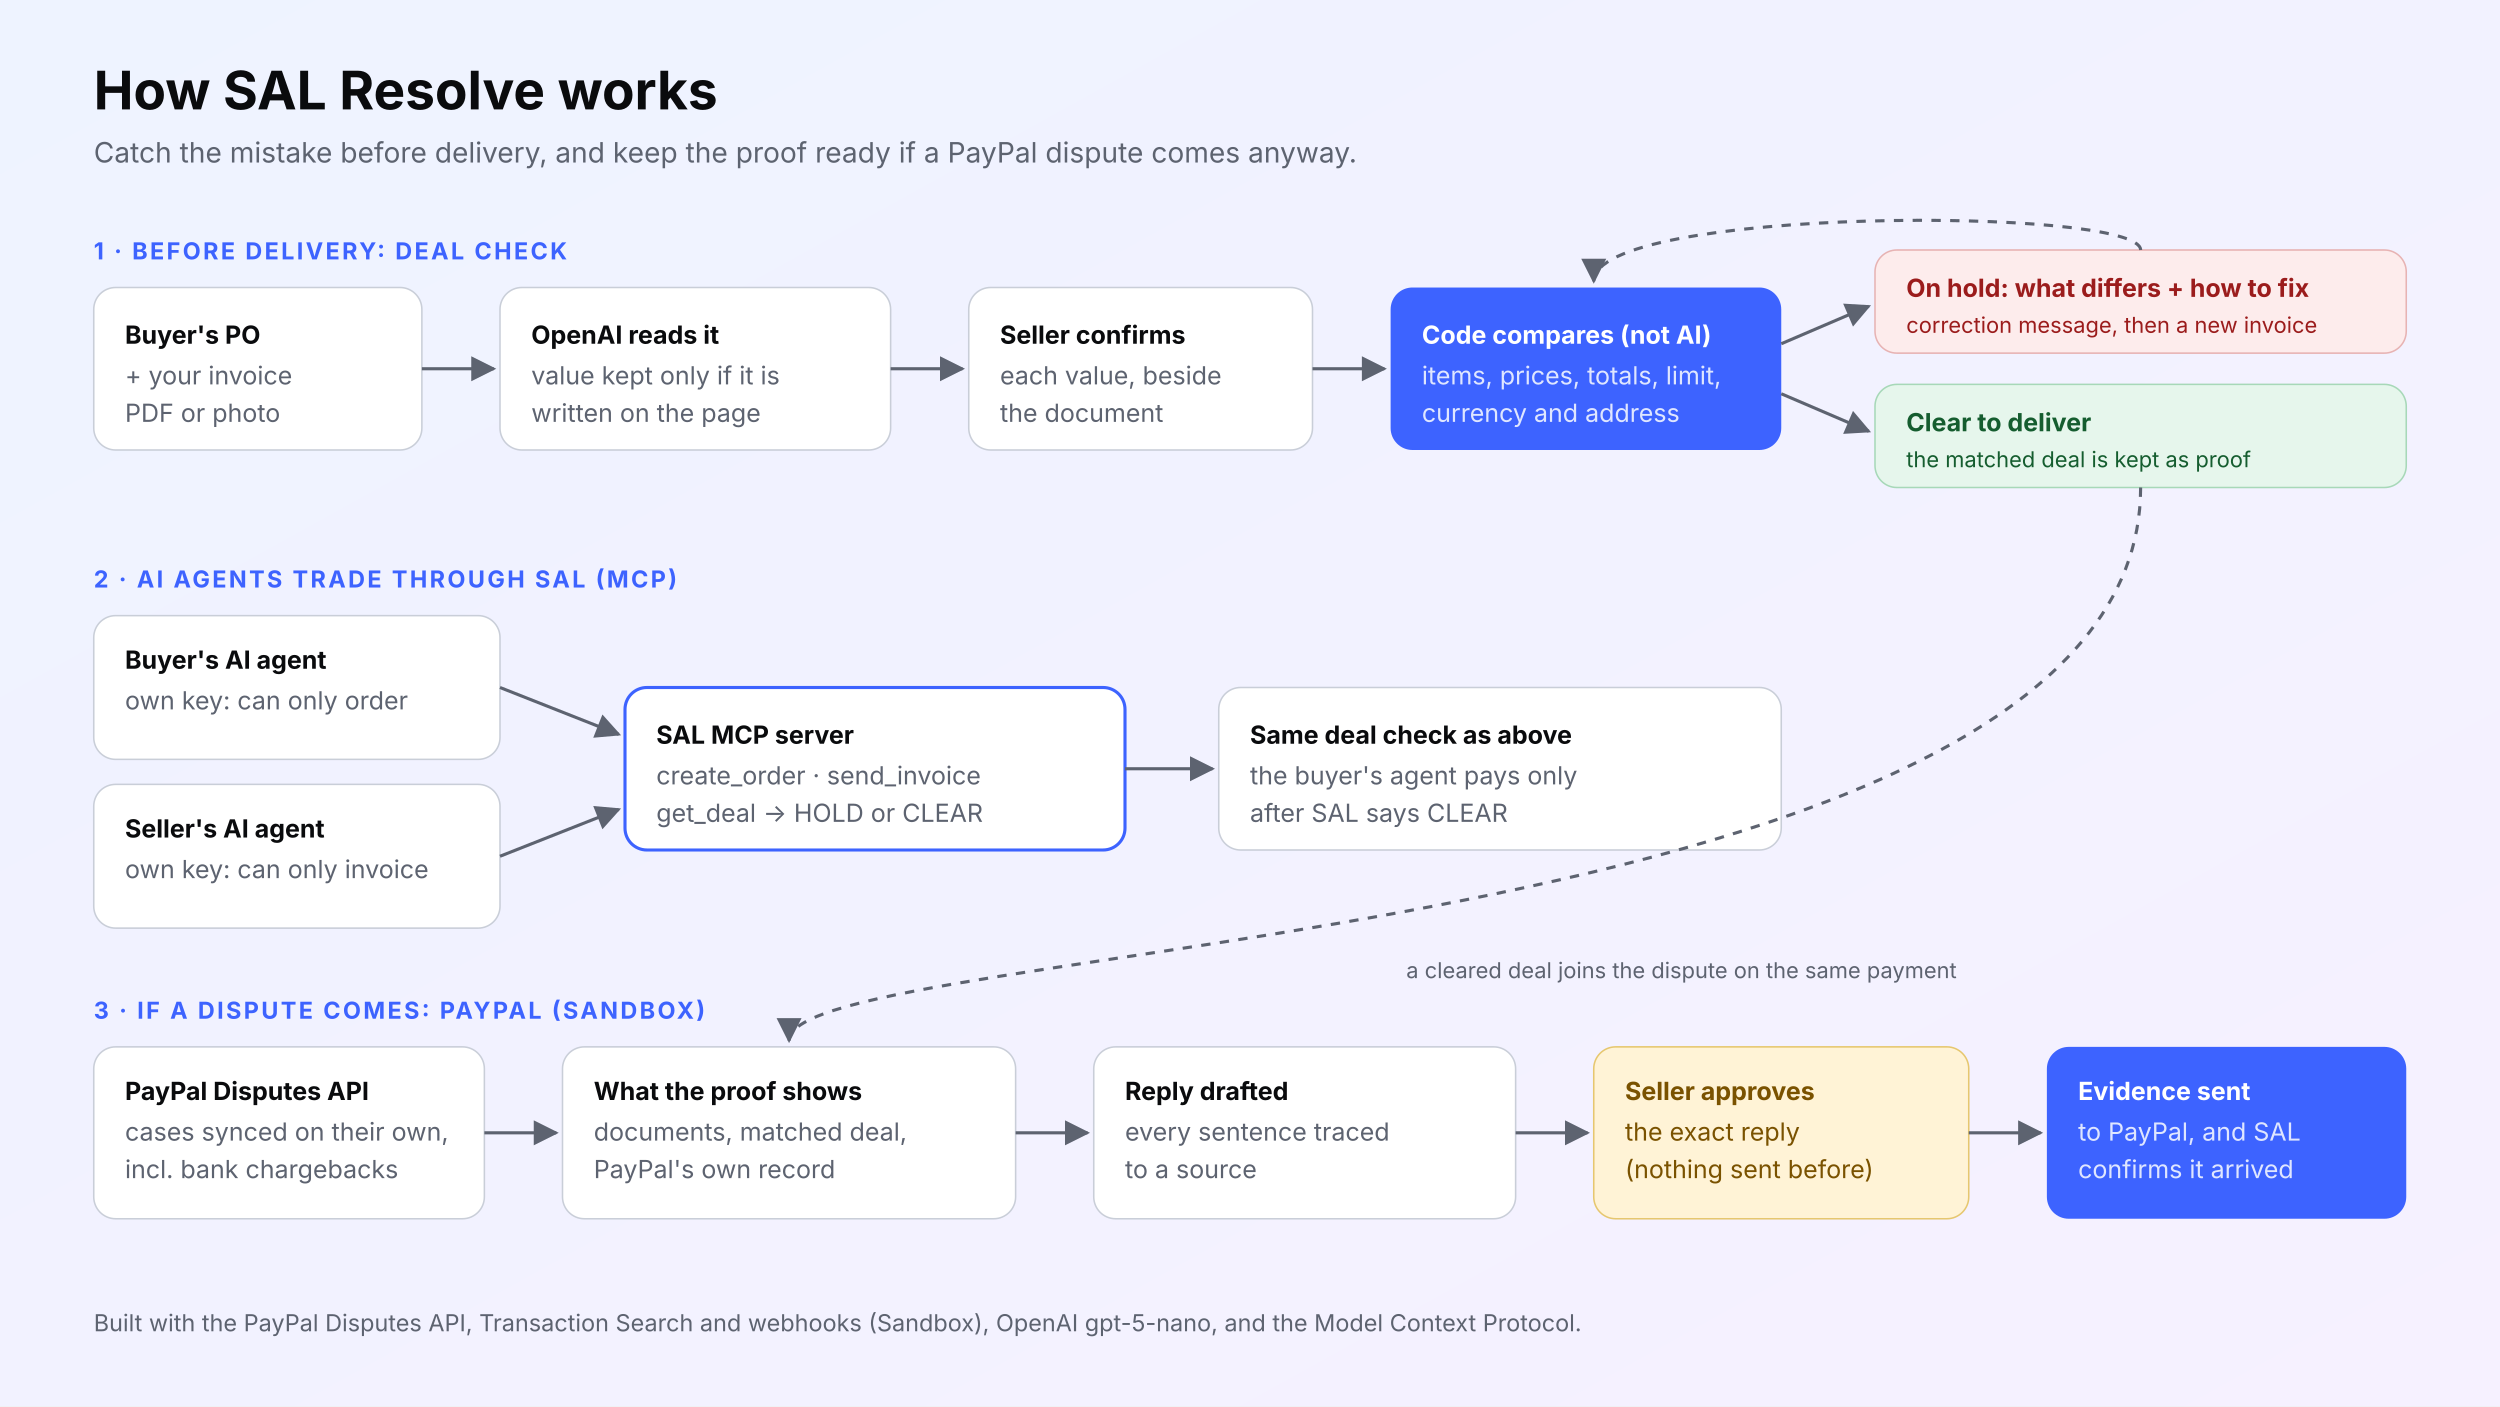
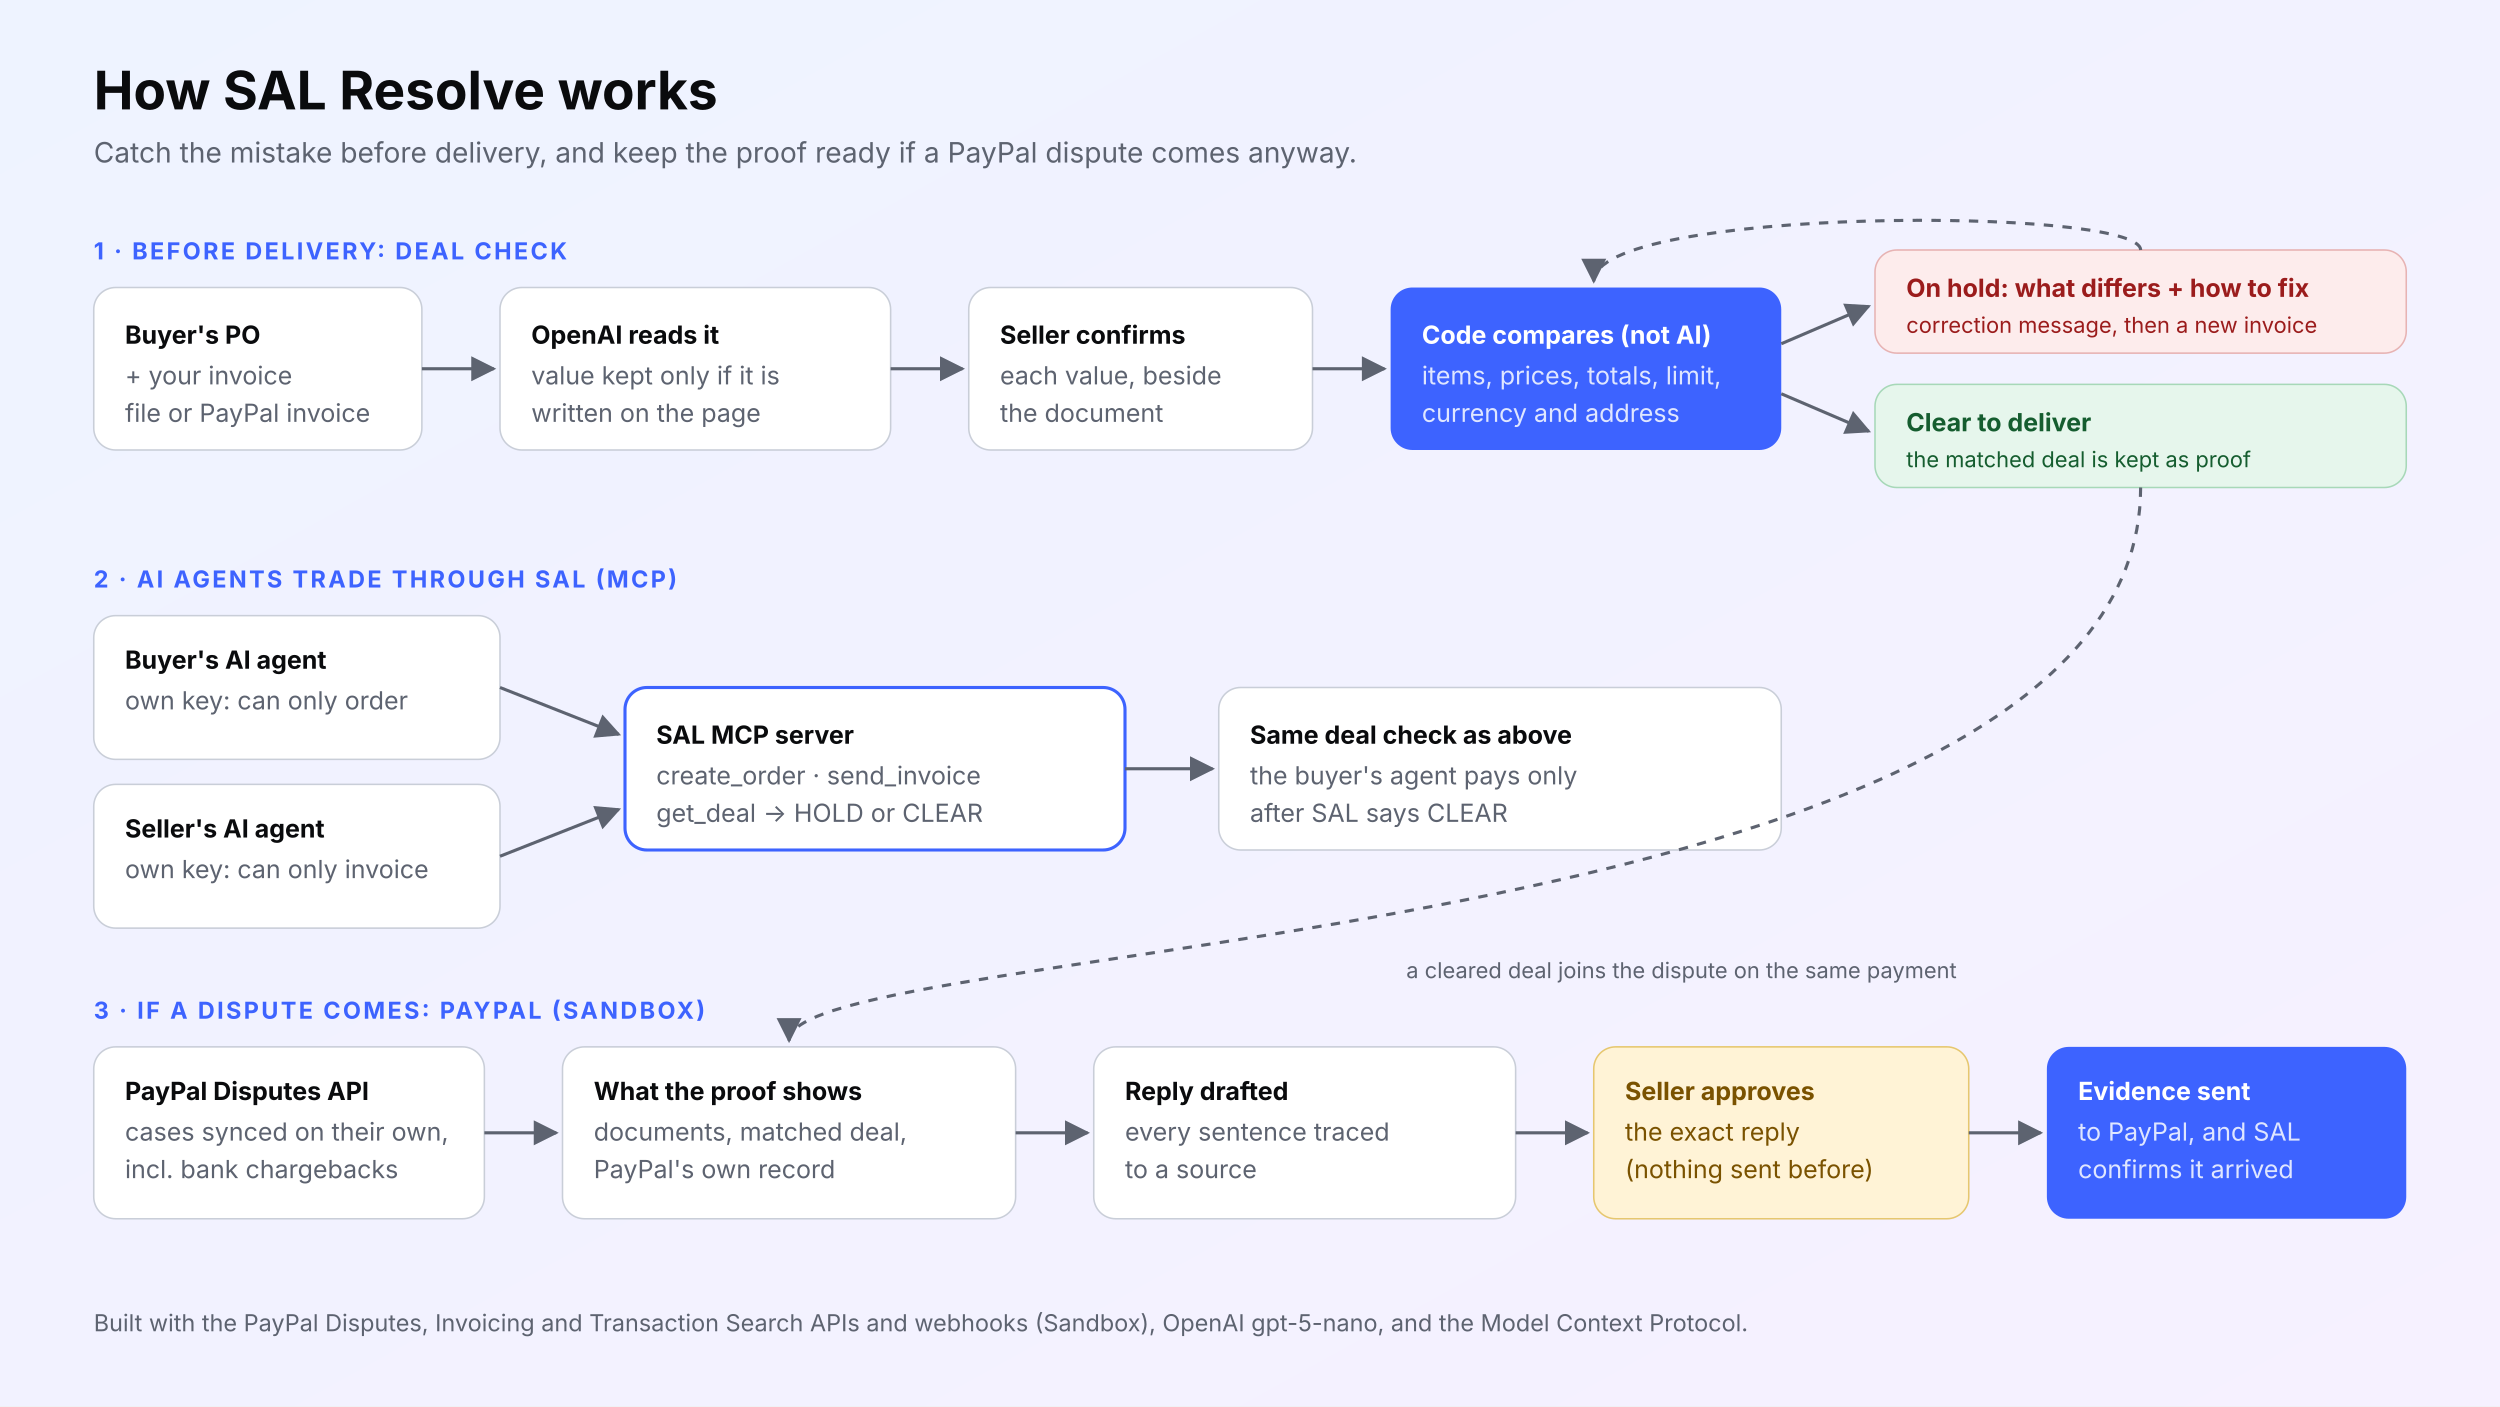
<svg xmlns="http://www.w3.org/2000/svg" viewBox="0 0 1600 900" width="1600" height="900" font-family="Inter, Segoe UI, Arial, sans-serif">
  <defs>
    <marker id="arrow" viewBox="0 0 10 10" refX="9" refY="5" markerWidth="8" markerHeight="8" orient="auto-start-reverse">
      <path d="M0 0L10 5L0 10z" fill="#5d6370" />
    </marker>
    <linearGradient id="bg" x1="0" y1="0" x2="1" y2="1">
      <stop offset="0" stop-color="#eef3ff" />
      <stop offset="1" stop-color="#f6f1ff" />
    </linearGradient>
  </defs>
  <rect width="1600" height="900" fill="url(#bg)" />
  <text x="60" y="70" font-size="34" font-weight="700" fill="#0a0b0d">How SAL Resolve works</text>
  <text x="60" y="104" font-size="18" fill="#5d6370">Catch the mistake before delivery, and keep the proof ready if a PayPal dispute comes anyway.</text>
  <text x="60" y="166" font-size="15" font-weight="700" fill="#3d63ff" letter-spacing="1.5">1 · BEFORE DELIVERY: DEAL CHECK</text>
  <g font-size="16" fill="#0a0b0d">
    <rect x="60" y="184" width="210" height="104" rx="14" fill="#fff" stroke="#c9ced8" />
    <text x="80" y="220" font-weight="700">Buyer's PO</text>
    <text x="80" y="246" fill="#5d6370">+ your invoice</text>
-     <text x="80" y="270" fill="#5d6370">PDF or photo</text>
+     <text x="80" y="270" fill="#5d6370">file or PayPal invoice</text>
    <rect x="320" y="184" width="250" height="104" rx="14" fill="#fff" stroke="#c9ced8" />
    <text x="340" y="220" font-weight="700">OpenAI reads it</text>
    <text x="340" y="246" fill="#5d6370">value kept only if it is</text>
    <text x="340" y="270" fill="#5d6370">written on the page</text>
    <rect x="620" y="184" width="220" height="104" rx="14" fill="#fff" stroke="#c9ced8" />
    <text x="640" y="220" font-weight="700">Seller confirms</text>
    <text x="640" y="246" fill="#5d6370">each value, beside</text>
    <text x="640" y="270" fill="#5d6370">the document</text>
    <rect x="890" y="184" width="250" height="104" rx="14" fill="#3d63ff" />
    <text x="910" y="220" font-weight="700" fill="#fff">Code compares (not AI)</text>
    <text x="910" y="246" fill="#dfe6ff">items, prices, totals, limit,</text>
    <text x="910" y="270" fill="#dfe6ff">currency and address</text>
    <rect x="1200" y="160" width="340" height="66" rx="14" fill="#fdecec" stroke="#e7b3b3" />
    <text x="1220" y="190" font-weight="700" fill="#9b1c1c">On hold: what differs + how to fix</text>
    <text x="1220" y="213" fill="#9b1c1c" font-size="14">correction message, then a new invoice</text>
    <rect x="1200" y="246" width="340" height="66" rx="14" fill="#e6f6ec" stroke="#a7d8b8" />
    <text x="1220" y="276" font-weight="700" fill="#155d2f">Clear to deliver</text>
    <text x="1220" y="299" fill="#155d2f" font-size="14">the matched deal is kept as proof</text>
  </g>
  <g stroke="#5d6370" stroke-width="2" fill="none" marker-end="url(#arrow)">
    <path d="M270 236H316" />
    <path d="M570 236H616" />
    <path d="M840 236H886" />
    <path d="M1140 220L1196 196" />
    <path d="M1140 252L1196 276" />
    <path d="M1370 160C1370 132 1020 132 1020 180" stroke-dasharray="6 6" />
  </g>
  <text x="60" y="376" font-size="15" font-weight="700" fill="#3d63ff" letter-spacing="1.5">2 · AI AGENTS TRADE THROUGH SAL (MCP)</text>
  <g font-size="16" fill="#0a0b0d">
    <rect x="60" y="394" width="260" height="92" rx="14" fill="#fff" stroke="#c9ced8" />
    <text x="80" y="428" font-weight="700">Buyer's AI agent</text>
    <text x="80" y="454" fill="#5d6370">own key: can only order</text>
    <rect x="60" y="502" width="260" height="92" rx="14" fill="#fff" stroke="#c9ced8" />
    <text x="80" y="536" font-weight="700">Seller's AI agent</text>
    <text x="80" y="562" fill="#5d6370">own key: can only invoice</text>
    <rect x="400" y="440" width="320" height="104" rx="14" fill="#fff" stroke="#3d63ff" stroke-width="2" />
    <text x="420" y="476" font-weight="700">SAL MCP server</text>
    <text x="420" y="502" fill="#5d6370">create_order · send_invoice</text>
    <text x="420" y="526" fill="#5d6370">get_deal → HOLD or CLEAR</text>
    <rect x="780" y="440" width="360" height="104" rx="14" fill="#fff" stroke="#c9ced8" />
    <text x="800" y="476" font-weight="700">Same deal check as above</text>
    <text x="800" y="502" fill="#5d6370">the buyer's agent pays only</text>
    <text x="800" y="526" fill="#5d6370">after SAL says CLEAR</text>
  </g>
  <g stroke="#5d6370" stroke-width="2" fill="none" marker-end="url(#arrow)">
    <path d="M320 440L396 470" />
    <path d="M320 548L396 518" />
    <path d="M720 492H776" />
  </g>
  <text x="60" y="652" font-size="15" font-weight="700" fill="#3d63ff" letter-spacing="1.5">3 · IF A DISPUTE COMES: PAYPAL (SANDBOX)</text>
  <g font-size="16" fill="#0a0b0d">
    <rect x="60" y="670" width="250" height="110" rx="14" fill="#fff" stroke="#c9ced8" />
    <text x="80" y="704" font-weight="700">PayPal Disputes API</text>
    <text x="80" y="730" fill="#5d6370">cases synced on their own,</text>
    <text x="80" y="754" fill="#5d6370">incl. bank chargebacks</text>
    <rect x="360" y="670" width="290" height="110" rx="14" fill="#fff" stroke="#c9ced8" />
    <text x="380" y="704" font-weight="700">What the proof shows</text>
    <text x="380" y="730" fill="#5d6370">documents, matched deal,</text>
    <text x="380" y="754" fill="#5d6370">PayPal's own record</text>
    <rect x="700" y="670" width="270" height="110" rx="14" fill="#fff" stroke="#c9ced8" />
    <text x="720" y="704" font-weight="700">Reply drafted</text>
    <text x="720" y="730" fill="#5d6370">every sentence traced</text>
    <text x="720" y="754" fill="#5d6370">to a source</text>
    <rect x="1020" y="670" width="240" height="110" rx="14" fill="#fff3d6" stroke="#e6c76f" />
    <text x="1040" y="704" font-weight="700" fill="#7a5200">Seller approves</text>
    <text x="1040" y="730" fill="#7a5200">the exact reply</text>
    <text x="1040" y="754" fill="#7a5200">(nothing sent before)</text>
    <rect x="1310" y="670" width="230" height="110" rx="14" fill="#3d63ff" />
    <text x="1330" y="704" font-weight="700" fill="#fff">Evidence sent</text>
    <text x="1330" y="730" fill="#dfe6ff">to PayPal, and SAL</text>
    <text x="1330" y="754" fill="#dfe6ff">confirms it arrived</text>
  </g>
  <g stroke="#5d6370" stroke-width="2" fill="none" marker-end="url(#arrow)">
    <path d="M310 725H356" />
    <path d="M650 725H696" />
    <path d="M970 725H1016" />
    <path d="M1260 725H1306" />
    <path d="M1370 312C1370 610 505 600 505 666" stroke-dasharray="6 6" />
  </g>
  <text x="900" y="626" font-size="14" fill="#5d6370">a cleared deal joins the dispute on the same payment</text>
-   <text x="60" y="852" font-size="15" fill="#5d6370">Built with the PayPal Disputes API, Transaction Search and webhooks (Sandbox), OpenAI gpt-5-nano, and the Model Context Protocol.</text>
+   <text x="60" y="852" font-size="15" fill="#5d6370">Built with the PayPal Disputes, Invoicing and Transaction Search APIs and webhooks (Sandbox), OpenAI gpt-5-nano, and the Model Context Protocol.</text>
</svg>
